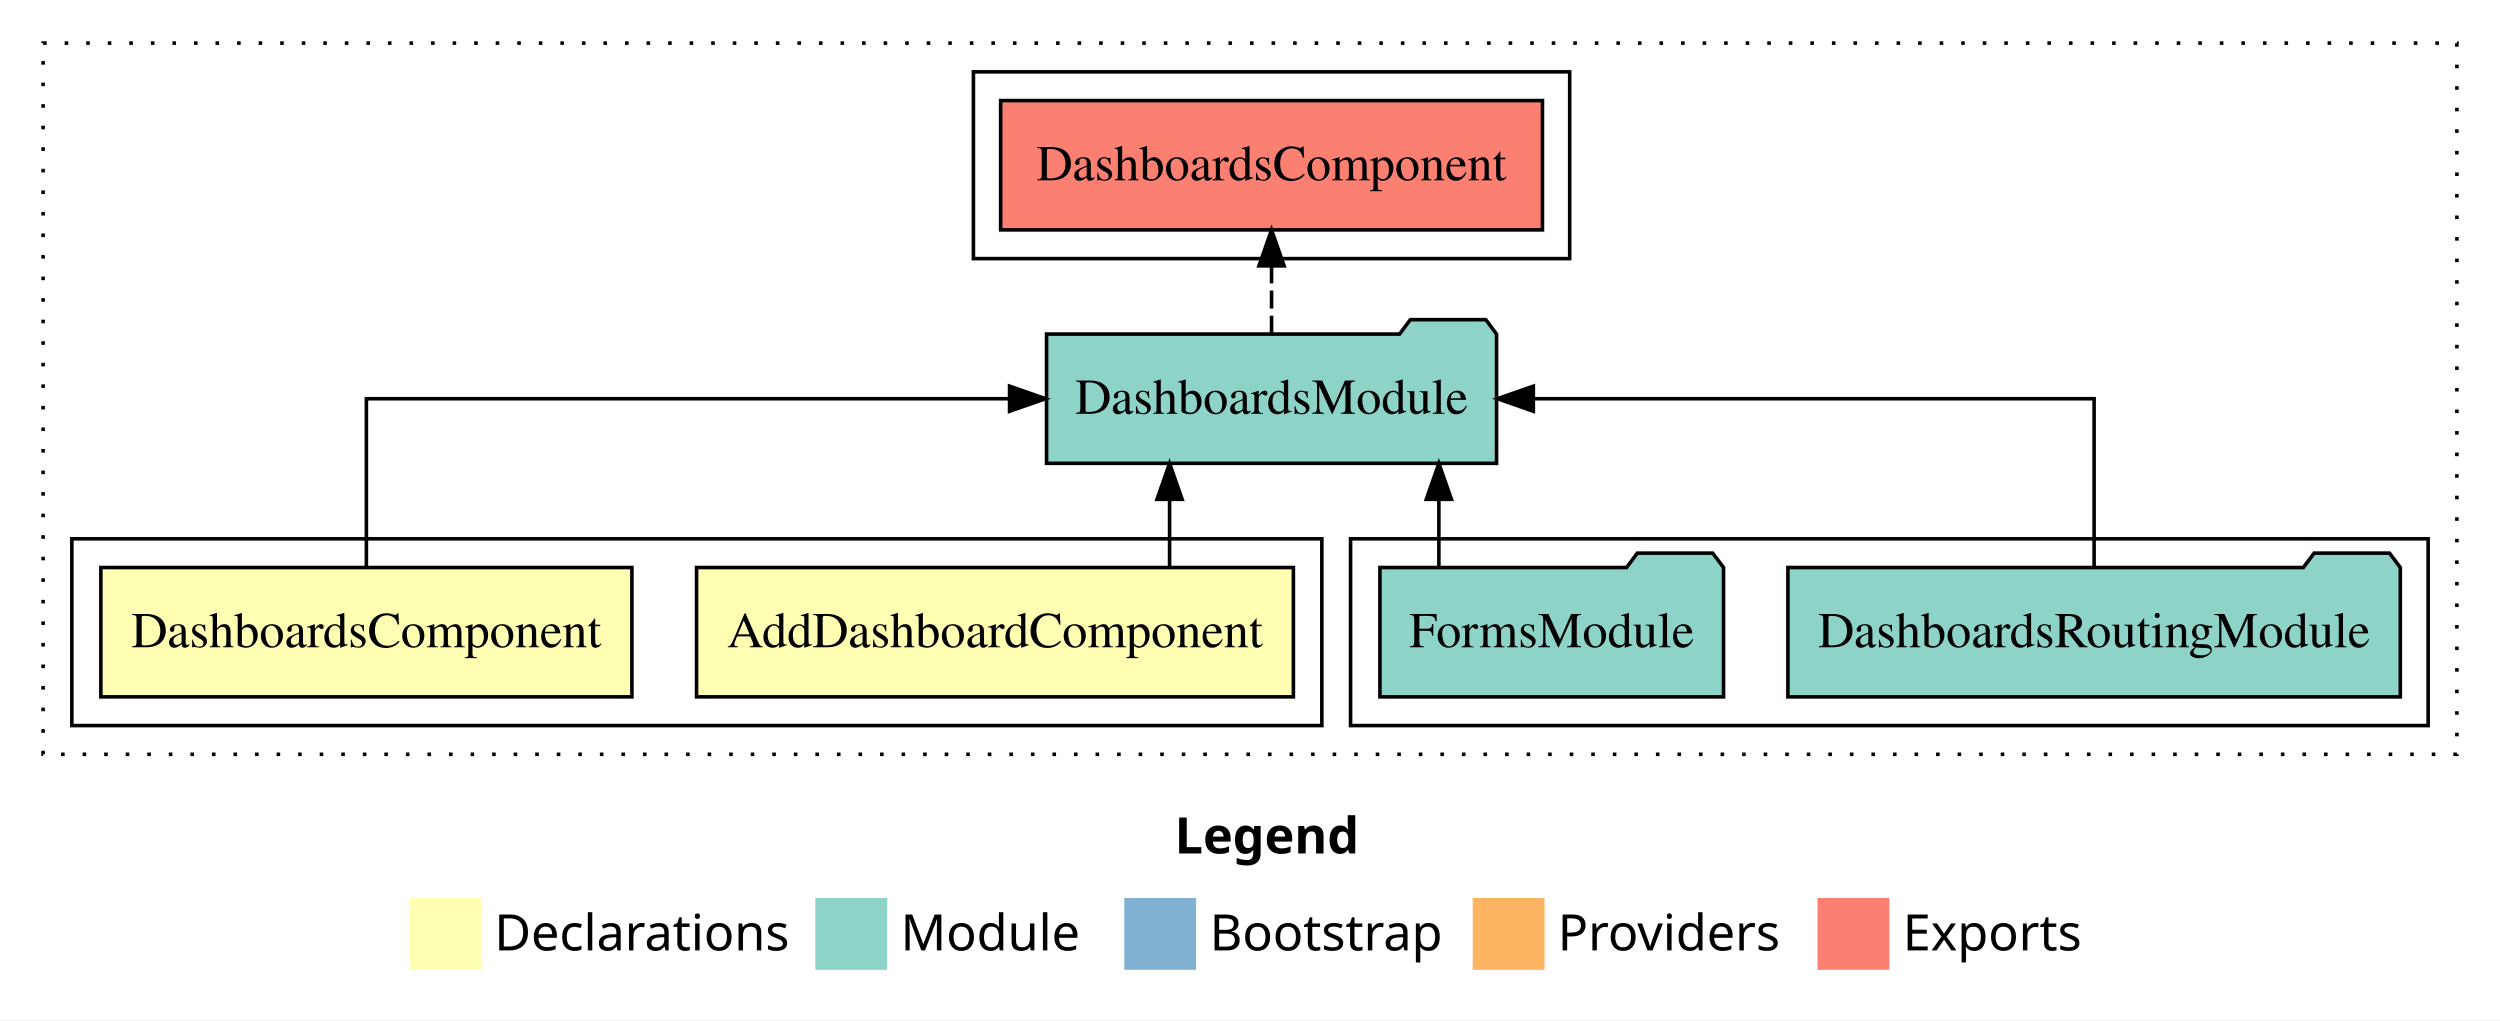
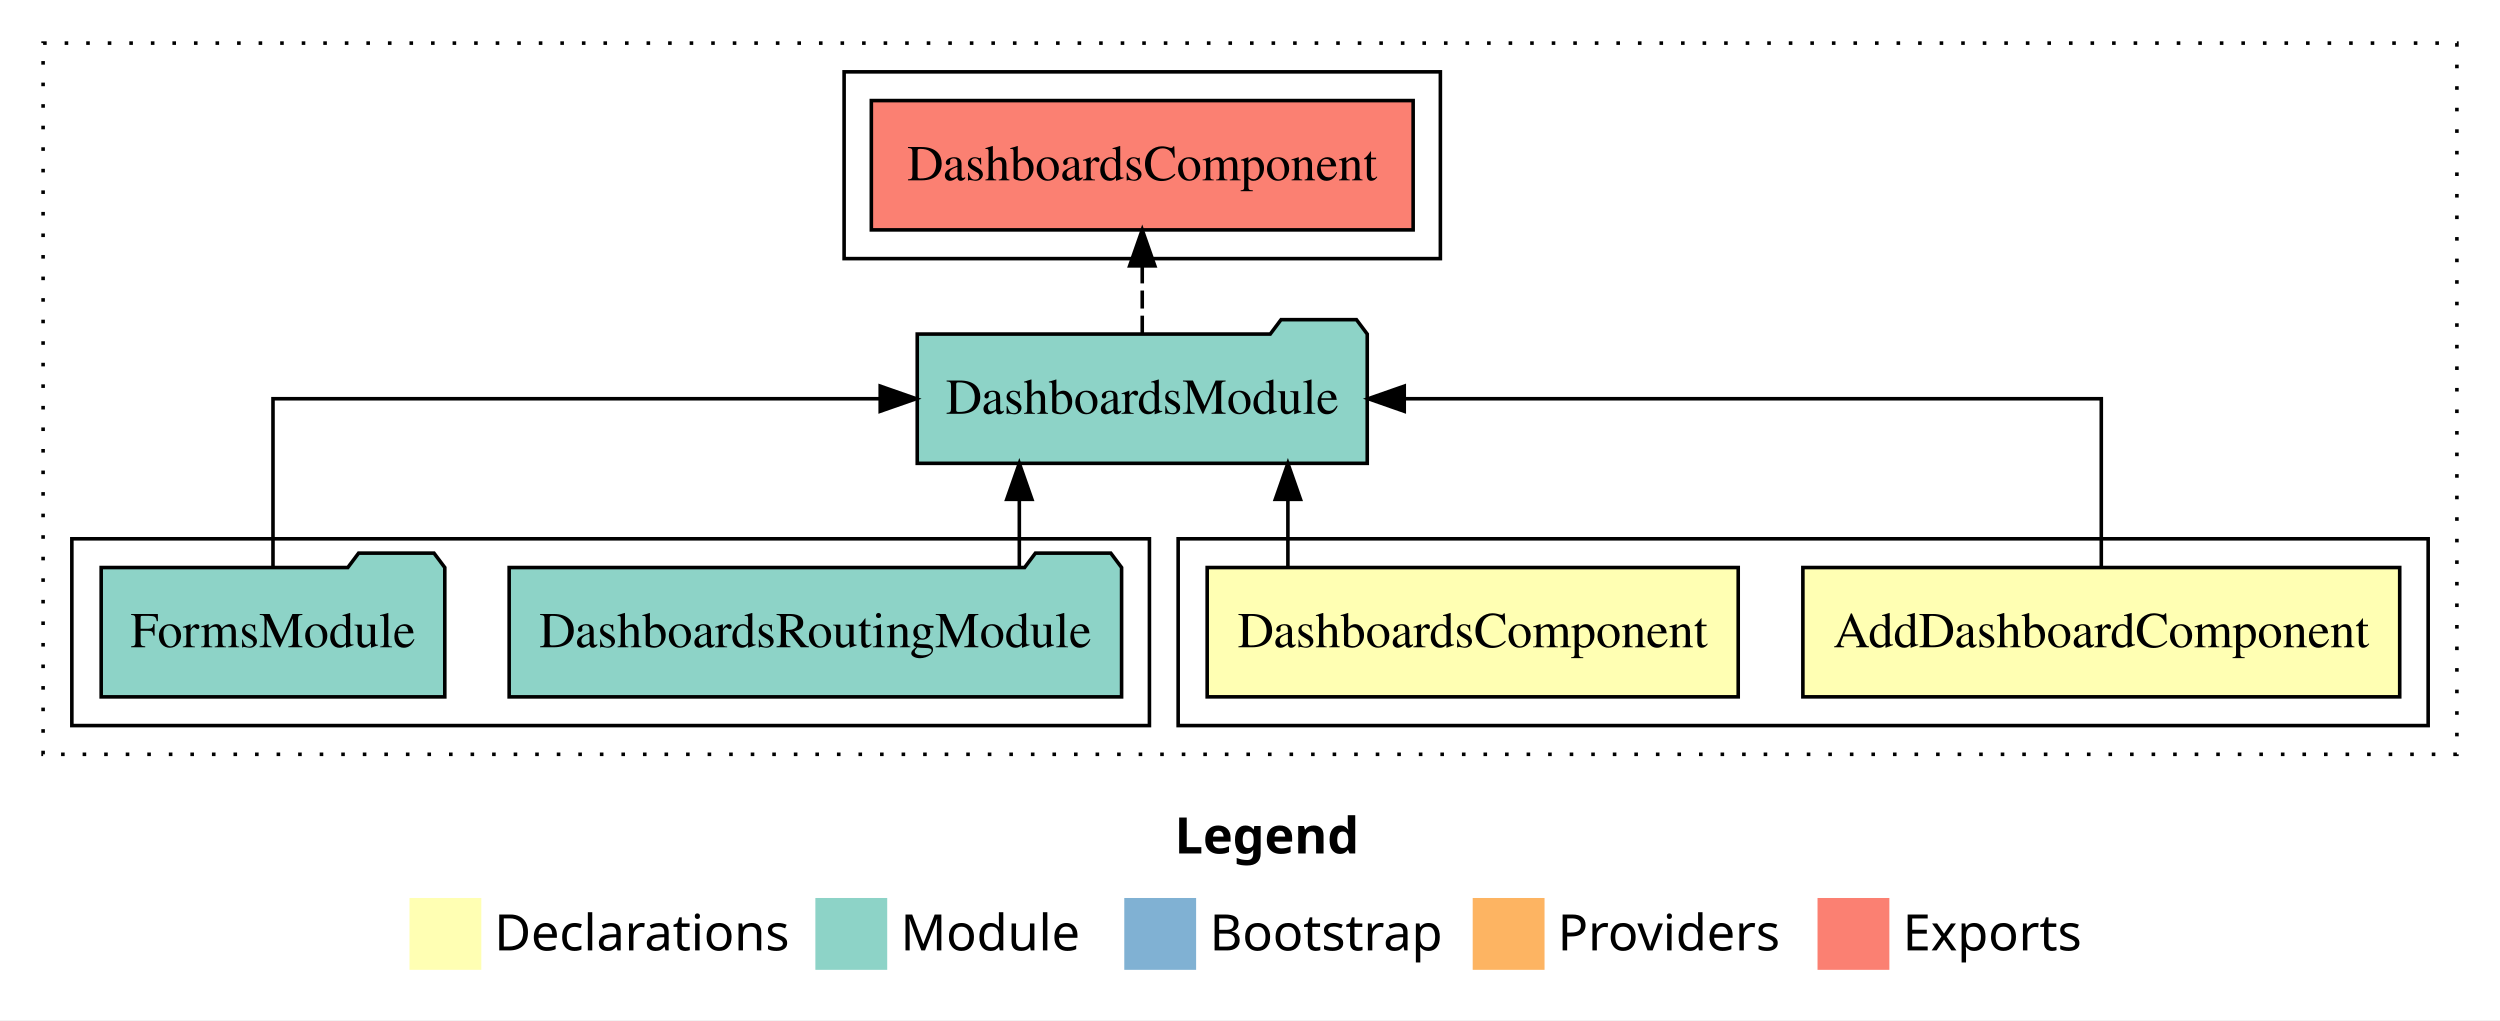
<svg xmlns="http://www.w3.org/2000/svg" width="696pt" height="284pt" viewBox="0.00 0.00 696.00 284.00">
  <g id="graph0" class="graph" transform="scale(1 1) rotate(0) translate(4 280)">
    <polygon fill="white" stroke="transparent" points="-4,4 -4,-280 692,-280 692,4 -4,4" />
    <text text-anchor="start" x="323.01" y="-42.4" font-family="sans-serif" font-weight="bold" font-size="14.00">Legend</text>
    <polygon fill="#ffffb3" stroke="transparent" points="110,-10 110,-30 130,-30 130,-10 110,-10" />
    <text text-anchor="start" x="133.63" y="-15.4" font-family="sans-serif" font-size="14.00">  Declarations</text>
    <polygon fill="#8dd3c7" stroke="transparent" points="223,-10 223,-30 243,-30 243,-10 223,-10" />
    <text text-anchor="start" x="246.73" y="-15.4" font-family="sans-serif" font-size="14.00">  Module</text>
    <polygon fill="#80b1d3" stroke="transparent" points="309,-10 309,-30 329,-30 329,-10 309,-10" />
    <text text-anchor="start" x="332.78" y="-15.4" font-family="sans-serif" font-size="14.00">  Bootstrap</text>
    <polygon fill="#fdb462" stroke="transparent" points="406,-10 406,-30 426,-30 426,-10 406,-10" />
    <text text-anchor="start" x="429.67" y="-15.4" font-family="sans-serif" font-size="14.00">  Providers</text>
    <polygon fill="#fb8072" stroke="transparent" points="502,-10 502,-30 522,-30 522,-10 502,-10" />
    <text text-anchor="start" x="525.73" y="-15.4" font-family="sans-serif" font-size="14.00">  Exports</text>
    <g id="clust1" class="cluster">
      <polygon fill="none" stroke="black" stroke-dasharray="1,5" points="8,-70 8,-268 680,-268 680,-70 8,-70" />
    </g>
+     <g id="clust2" class="cluster">
+       <polygon fill="none" stroke="black" points="324,-78 324,-130 672,-130 672,-78 324,-78" />
+     </g>
    <g id="clust5" class="cluster">
-       <polygon fill="none" stroke="black" points="372,-78 372,-130 672,-130 672,-78 372,-78" />
-     </g>
-     <g id="clust2" class="cluster">
-       <polygon fill="none" stroke="black" points="16,-78 16,-130 364,-130 364,-78 16,-78" />
+       <polygon fill="none" stroke="black" points="16,-78 16,-130 316,-130 316,-78 16,-78" />
    </g>
    <g id="clust6" class="cluster">
-       <polygon fill="none" stroke="black" points="267,-208 267,-260 433,-260 433,-208 267,-208" />
+       <polygon fill="none" stroke="black" points="231,-208 231,-260 397,-260 397,-208 231,-208" />
    </g>
    <g id="node1" class="node">
-       <polygon fill="#ffffb3" stroke="black" points="356.08,-122 189.92,-122 189.92,-86 356.08,-86 356.08,-122" />
-       <text text-anchor="middle" x="273" y="-99.8" font-family="Times,serif" font-size="14.00">AddDashboardComponent</text>
+       <polygon fill="#ffffb3" stroke="black" points="664.08,-122 497.92,-122 497.92,-86 664.08,-86 664.08,-122" />
+       <text text-anchor="middle" x="581" y="-99.8" font-family="Times,serif" font-size="14.00">AddDashboardComponent</text>
    </g>
    <g id="node3" class="node">
-       <polygon fill="#8dd3c7" stroke="black" points="412.64,-187 409.64,-191 388.64,-191 385.64,-187 287.36,-187 287.36,-151 412.64,-151 412.64,-187" />
-       <text text-anchor="middle" x="350" y="-164.8" font-family="Times,serif" font-size="14.00">DashboardsModule</text>
+       <polygon fill="#8dd3c7" stroke="black" points="376.64,-187 373.64,-191 352.64,-191 349.64,-187 251.36,-187 251.36,-151 376.64,-151 376.64,-187" />
+       <text text-anchor="middle" x="314" y="-164.8" font-family="Times,serif" font-size="14.00">DashboardsModule</text>
    </g>
    <g id="edge1" class="edge">
-       <path fill="none" stroke="black" d="M321.61,-122.11C321.61,-122.11 321.61,-140.99 321.61,-140.99" />
-       <polygon fill="black" stroke="black" points="318.11,-140.99 321.61,-150.99 325.11,-140.99 318.11,-140.99" />
+       <path fill="none" stroke="black" d="M581,-122.11C581,-141.34 581,-169 581,-169 581,-169 386.94,-169 386.94,-169" />
+       <polygon fill="black" stroke="black" points="386.94,-165.5 376.94,-169 386.94,-172.5 386.94,-165.5" />
    </g>
    <g id="node2" class="node">
-       <polygon fill="#ffffb3" stroke="black" points="171.92,-122 24.08,-122 24.08,-86 171.92,-86 171.92,-122" />
-       <text text-anchor="middle" x="98" y="-99.8" font-family="Times,serif" font-size="14.00">DashboardsComponent</text>
+       <polygon fill="#ffffb3" stroke="black" points="479.92,-122 332.08,-122 332.08,-86 479.92,-86 479.92,-122" />
+       <text text-anchor="middle" x="406" y="-99.8" font-family="Times,serif" font-size="14.00">DashboardsComponent</text>
    </g>
    <g id="edge2" class="edge">
-       <path fill="none" stroke="black" d="M98,-122.11C98,-141.34 98,-169 98,-169 98,-169 277.06,-169 277.06,-169" />
-       <polygon fill="black" stroke="black" points="277.06,-172.5 287.06,-169 277.06,-165.5 277.06,-172.5" />
+       <path fill="none" stroke="black" d="M354.55,-122.11C354.55,-122.11 354.55,-140.99 354.55,-140.99" />
+       <polygon fill="black" stroke="black" points="351.05,-140.99 354.55,-150.99 358.05,-140.99 351.05,-140.99" />
    </g>
    <g id="node6" class="node">
-       <polygon fill="#fb8072" stroke="black" points="425.42,-252 274.58,-252 274.58,-216 425.42,-216 425.42,-252" />
-       <text text-anchor="middle" x="350" y="-229.8" font-family="Times,serif" font-size="14.00">DashboardsComponent </text>
+       <polygon fill="#fb8072" stroke="black" points="389.42,-252 238.58,-252 238.58,-216 389.42,-216 389.42,-252" />
+       <text text-anchor="middle" x="314" y="-229.8" font-family="Times,serif" font-size="14.00">DashboardsComponent </text>
    </g>
    <g id="edge5" class="edge">
-       <path fill="none" stroke="black" stroke-dasharray="5,2" d="M350,-187.11C350,-187.11 350,-205.99 350,-205.99" />
-       <polygon fill="black" stroke="black" points="346.5,-205.99 350,-215.99 353.5,-205.99 346.5,-205.99" />
+       <path fill="none" stroke="black" stroke-dasharray="5,2" d="M314,-187.11C314,-187.11 314,-205.99 314,-205.99" />
+       <polygon fill="black" stroke="black" points="310.5,-205.99 314,-215.99 317.5,-205.99 310.5,-205.99" />
    </g>
    <g id="node4" class="node">
-       <polygon fill="#8dd3c7" stroke="black" points="664.25,-122 661.25,-126 640.25,-126 637.25,-122 493.75,-122 493.75,-86 664.25,-86 664.25,-122" />
-       <text text-anchor="middle" x="579" y="-99.8" font-family="Times,serif" font-size="14.00">DashboardsRoutingModule</text>
+       <polygon fill="#8dd3c7" stroke="black" points="308.25,-122 305.25,-126 284.25,-126 281.25,-122 137.75,-122 137.75,-86 308.25,-86 308.25,-122" />
+       <text text-anchor="middle" x="223" y="-99.8" font-family="Times,serif" font-size="14.00">DashboardsRoutingModule</text>
    </g>
    <g id="edge3" class="edge">
-       <path fill="none" stroke="black" d="M579,-122.11C579,-141.34 579,-169 579,-169 579,-169 422.88,-169 422.88,-169" />
-       <polygon fill="black" stroke="black" points="422.88,-165.5 412.88,-169 422.88,-172.5 422.88,-165.5" />
+       <path fill="none" stroke="black" d="M279.78,-122.11C279.78,-122.11 279.78,-140.99 279.78,-140.99" />
+       <polygon fill="black" stroke="black" points="276.28,-140.99 279.78,-150.99 283.28,-140.99 276.28,-140.99" />
    </g>
    <g id="node5" class="node">
-       <polygon fill="#8dd3c7" stroke="black" points="475.83,-122 472.83,-126 451.83,-126 448.83,-122 380.17,-122 380.17,-86 475.83,-86 475.83,-122" />
-       <text text-anchor="middle" x="428" y="-99.8" font-family="Times,serif" font-size="14.00">FormsModule</text>
+       <polygon fill="#8dd3c7" stroke="black" points="119.83,-122 116.83,-126 95.83,-126 92.83,-122 24.17,-122 24.17,-86 119.83,-86 119.83,-122" />
+       <text text-anchor="middle" x="72" y="-99.8" font-family="Times,serif" font-size="14.00">FormsModule</text>
    </g>
    <g id="edge4" class="edge">
-       <path fill="none" stroke="black" d="M396.58,-122.11C396.58,-122.11 396.58,-140.99 396.58,-140.99" />
-       <polygon fill="black" stroke="black" points="393.08,-140.99 396.58,-150.99 400.08,-140.99 393.08,-140.99" />
+       <path fill="none" stroke="black" d="M72,-122.11C72,-141.34 72,-169 72,-169 72,-169 241.05,-169 241.05,-169" />
+       <polygon fill="black" stroke="black" points="241.05,-172.5 251.05,-169 241.05,-165.5 241.05,-172.5" />
    </g>
  </g>
</svg>
